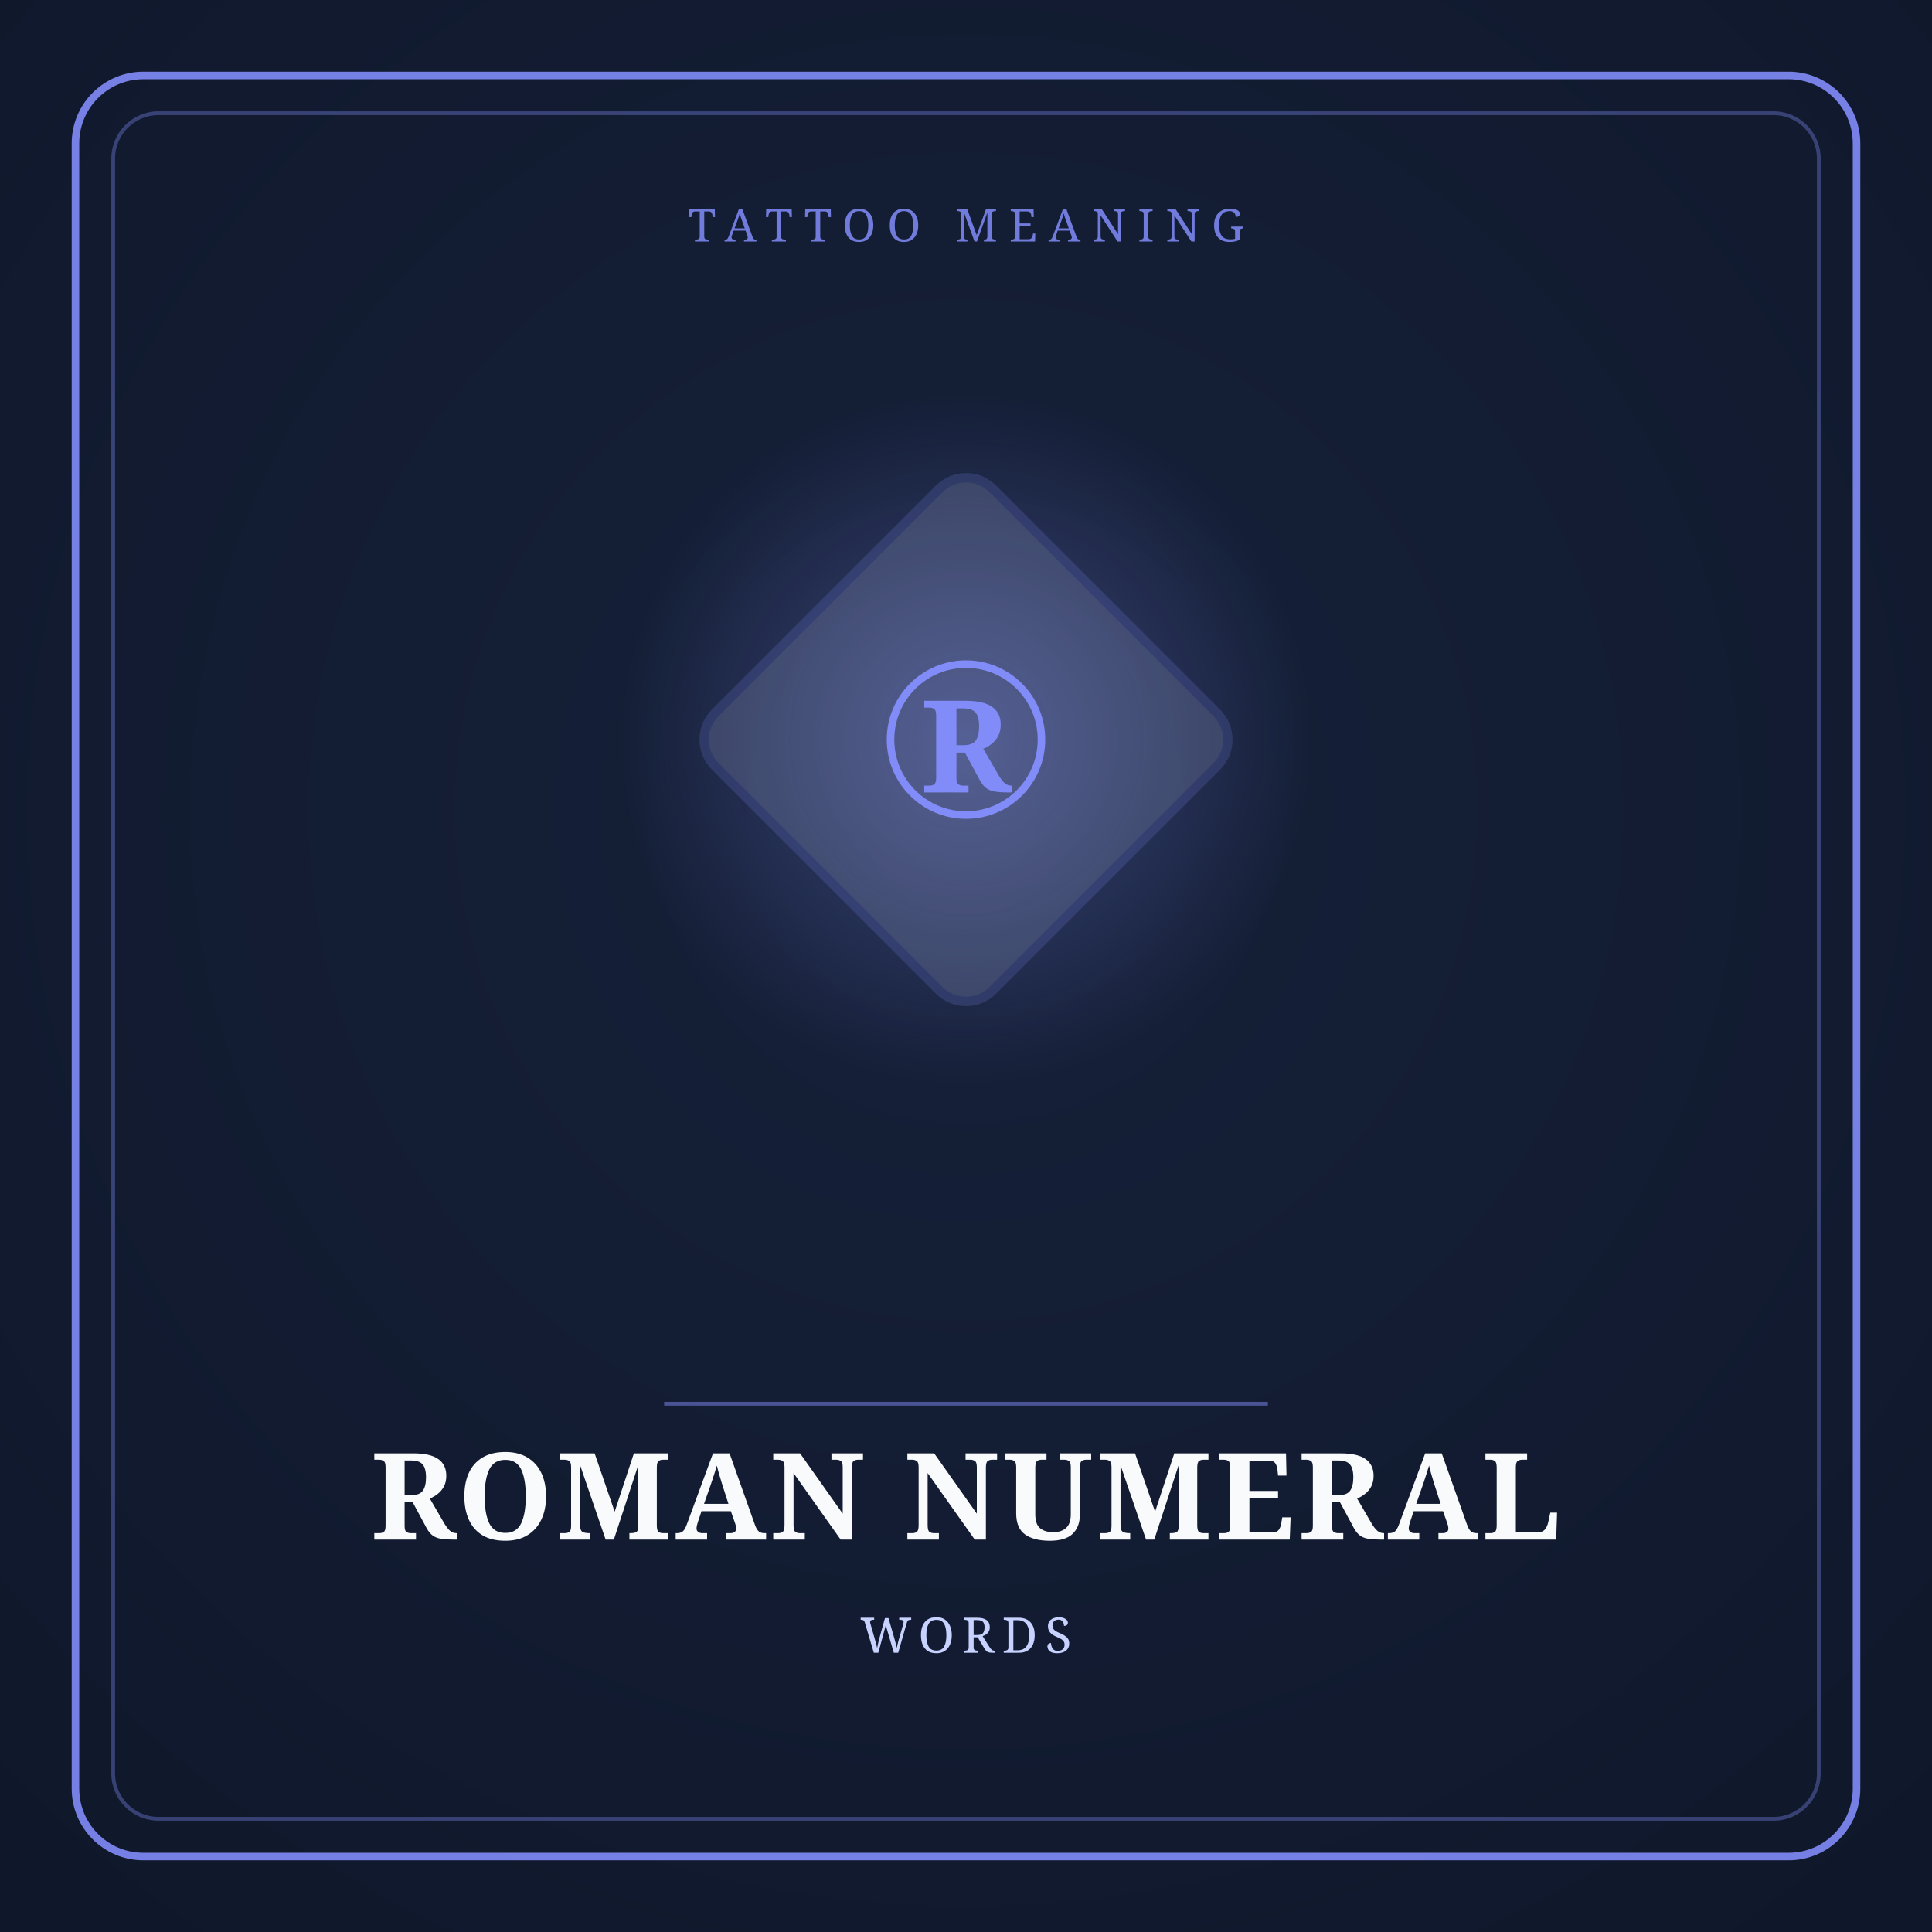
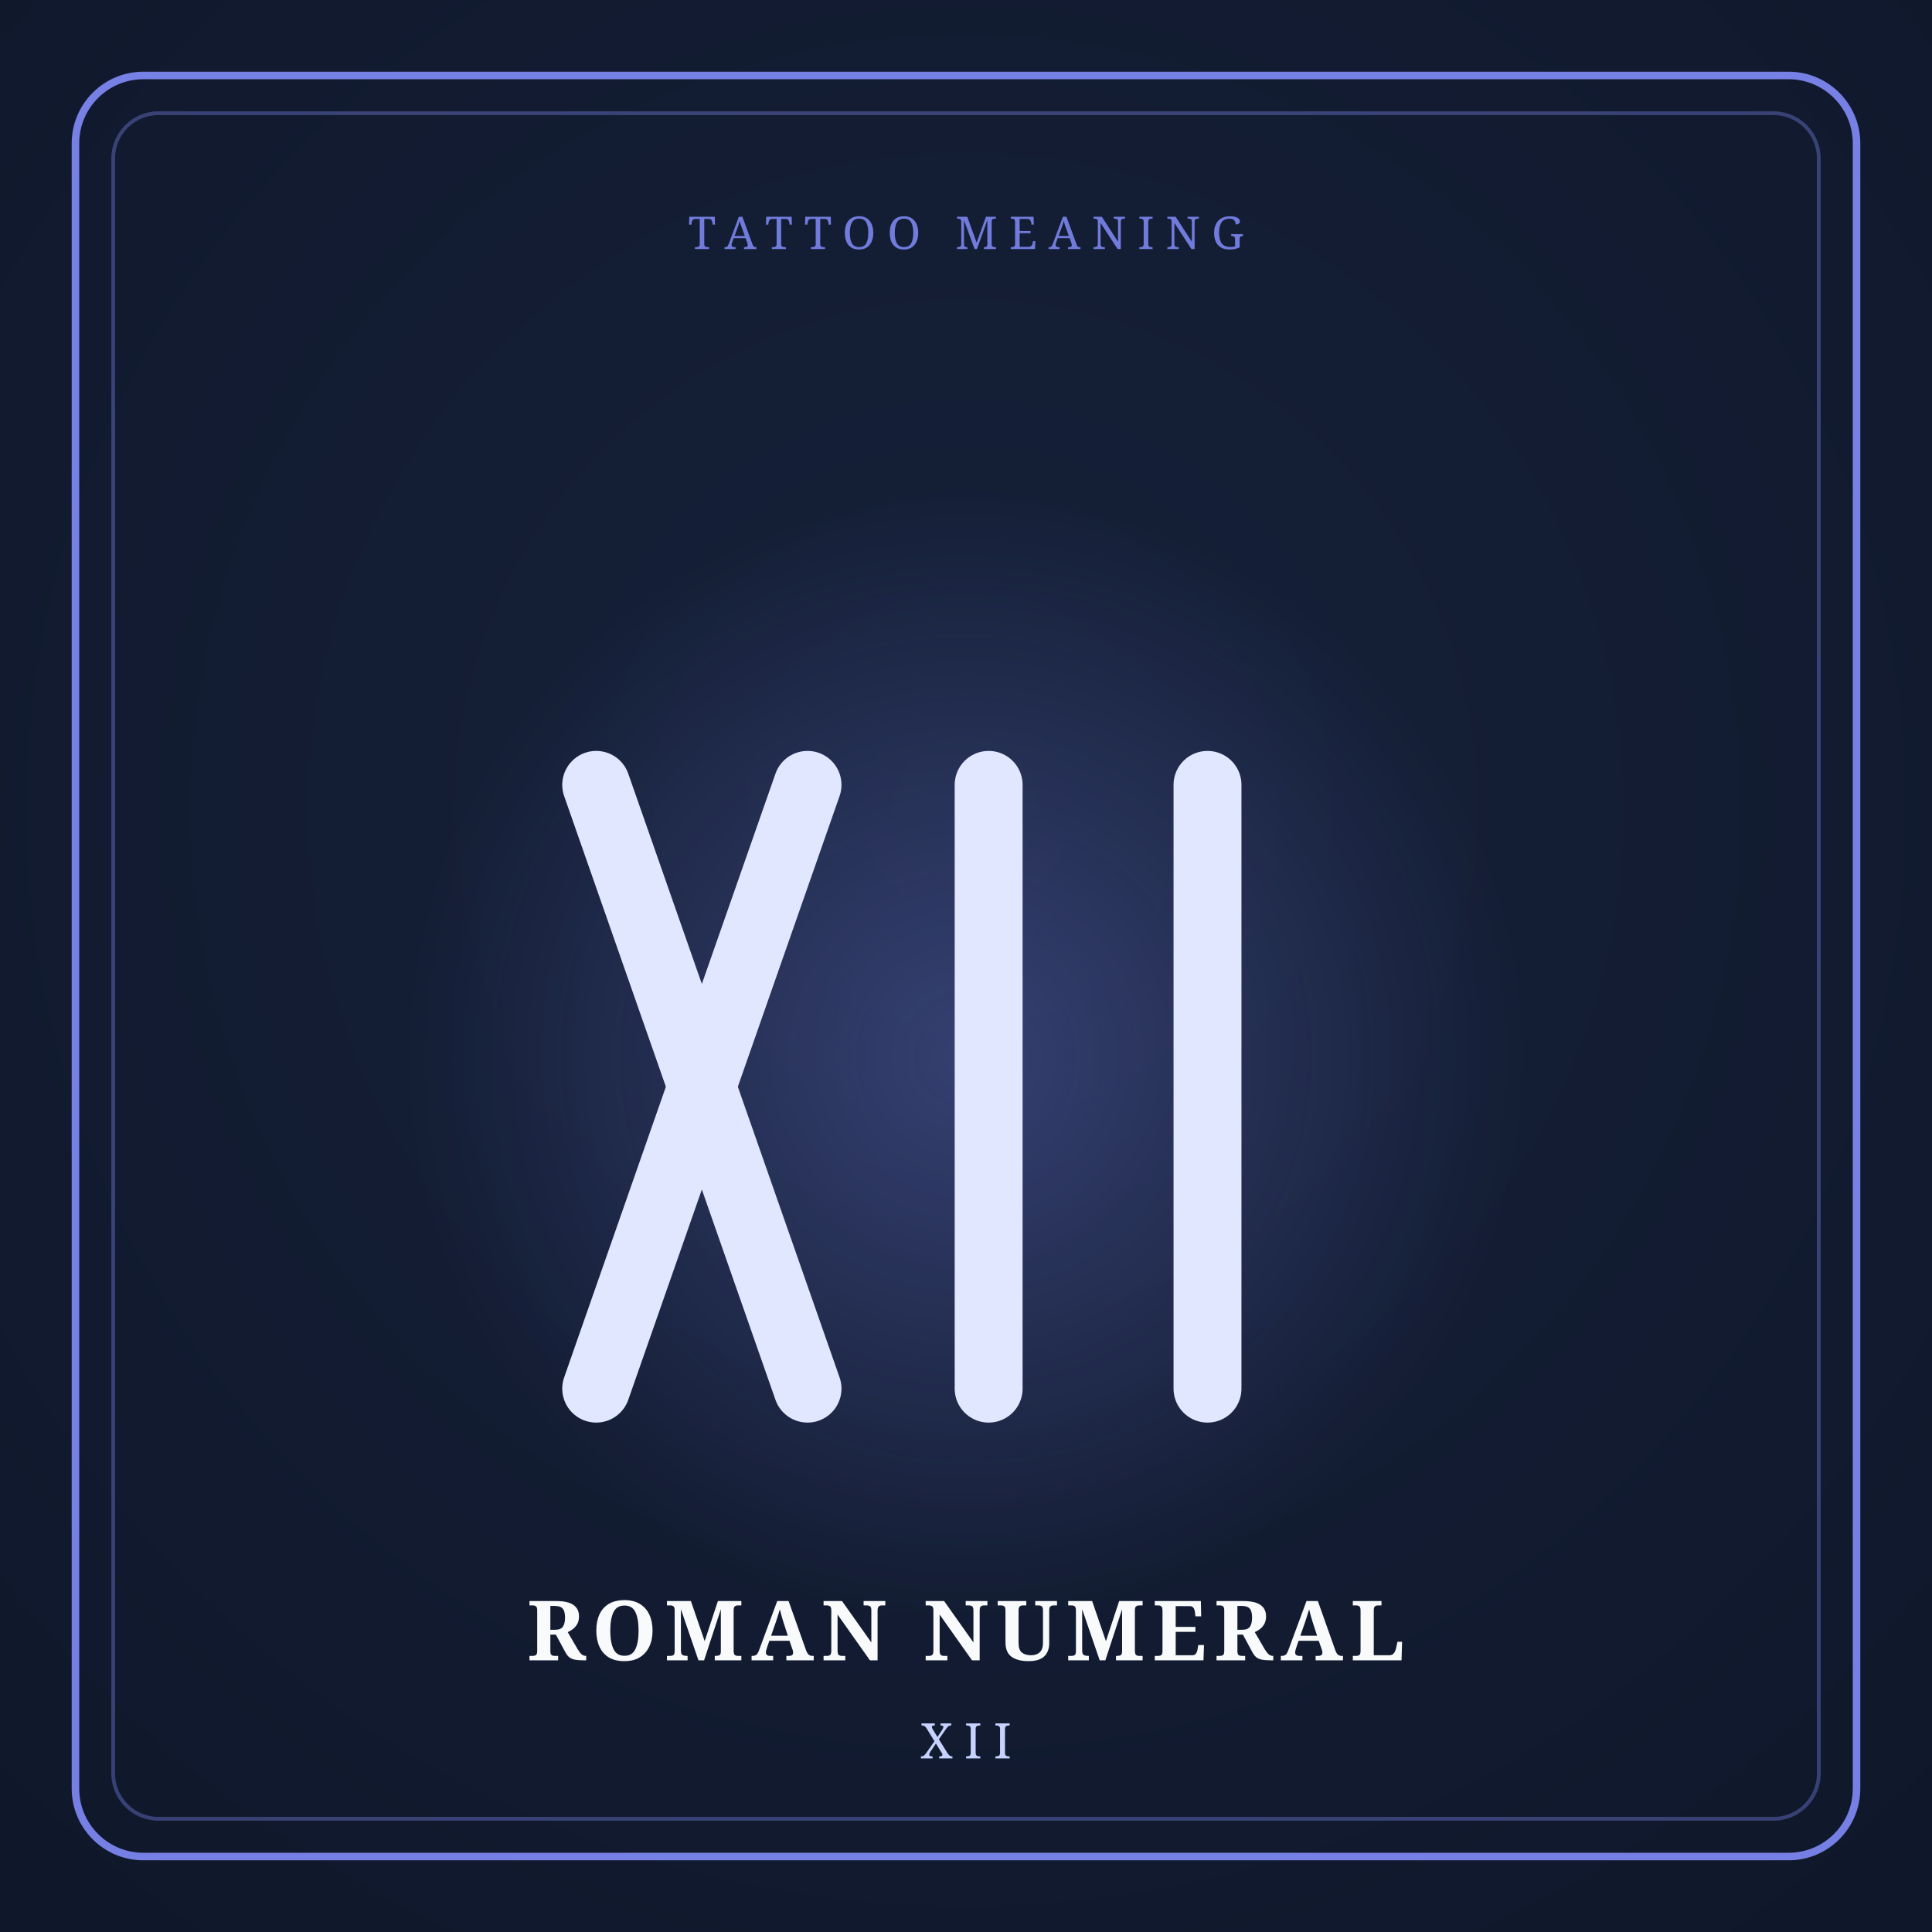
- <svg xmlns="http://www.w3.org/2000/svg" viewBox="0 0 512 512" width="512" height="512" role="img" aria-label="Roman Numeral tattoo design">
+ <svg xmlns="http://www.w3.org/2000/svg" viewBox="0 0 512 512" width="512" height="512" role="img" aria-label="Roman numeral XII tattoo design">
  <defs>
    <radialGradient id="bg" cx="50%" cy="42%" r="75%">
      <stop offset="0%" stop-color="#16213a" />
      <stop offset="100%" stop-color="#0f172a" />
    </radialGradient>
    <radialGradient id="glow" cx="50%" cy="50%" r="50%">
-       <stop offset="0%" stop-color="#818cf8" stop-opacity="0.35" />
+       <stop offset="0%" stop-color="#818cf8" stop-opacity="0.30" />
      <stop offset="100%" stop-color="#818cf8" stop-opacity="0" />
-     </radialGradient>
-     <radialGradient id="sun" cx="50%" cy="50%" r="50%">
-       <stop offset="0%" stop-color="#fde68a" />
-       <stop offset="100%" stop-color="#818cf8" />
    </radialGradient>
  </defs>
  <rect width="512" height="512" fill="url(#bg)" />
  <rect x="20" y="20" width="472" height="472" rx="18" fill="none" stroke="#818cf8" stroke-width="2" opacity="0.9" />
  <rect x="30" y="30" width="452" height="452" rx="12" fill="none" stroke="#818cf8" stroke-width="1" opacity="0.35" />
-   <text x="256" y="64" text-anchor="middle" font-family="Georgia, serif" font-size="12" letter-spacing="3" fill="#818cf8" opacity="0.85">TATTOO MEANING</text>
-   <g>
-     <circle cx="256" cy="196" r="92" fill="url(#glow)" />
-     <rect x="204" y="144" width="104" height="104" rx="10" transform="rotate(45 256 196)" fill="#c7d2fe" opacity="0.18" stroke="#818cf8" stroke-width="2.5" />
-     <circle cx="256" cy="196" r="20" fill="none" stroke="#818cf8" stroke-width="2" />
-     <text x="256" y="210" text-anchor="middle" font-family="Georgia, serif" font-size="34" font-weight="700" fill="#818cf8">R</text>
+   <text x="256" y="66" text-anchor="middle" font-family="Georgia, serif" font-size="12" letter-spacing="3" fill="#818cf8" opacity="0.85">TATTOO MEANING</text>
+   <circle cx="256" cy="280" r="150" fill="url(#glow)" />
+   <g stroke="#e0e7ff" stroke-width="18" stroke-linecap="round" stroke-linejoin="round" fill="none">
+     <line x1="158" y1="208" x2="214" y2="368" />
+     <line x1="214" y1="208" x2="158" y2="368" />
+     <line x1="262" y1="208" x2="262" y2="368" />
+     <line x1="320" y1="208" x2="320" y2="368" />
  </g>
-   <line x1="176" y1="372" x2="336" y2="372" stroke="#818cf8" stroke-width="1" opacity="0.5" />
-   <text x="256" y="408" text-anchor="middle" font-family="Georgia, serif" font-size="32" font-weight="700" letter-spacing="1" fill="#f8fafc">ROMAN NUMERAL</text>
-   <text x="256" y="438" text-anchor="middle" font-family="Georgia, serif" font-size="13" letter-spacing="2" fill="#c7d2fe">WORDS</text>
+   <text x="256" y="440" text-anchor="middle" font-family="Georgia, serif" font-size="22" font-weight="700" letter-spacing="2" fill="#f8fafc">ROMAN NUMERAL</text>
+   <text x="256" y="466" text-anchor="middle" font-family="Georgia, serif" font-size="13" letter-spacing="3" fill="#c7d2fe">XII</text>
</svg>
